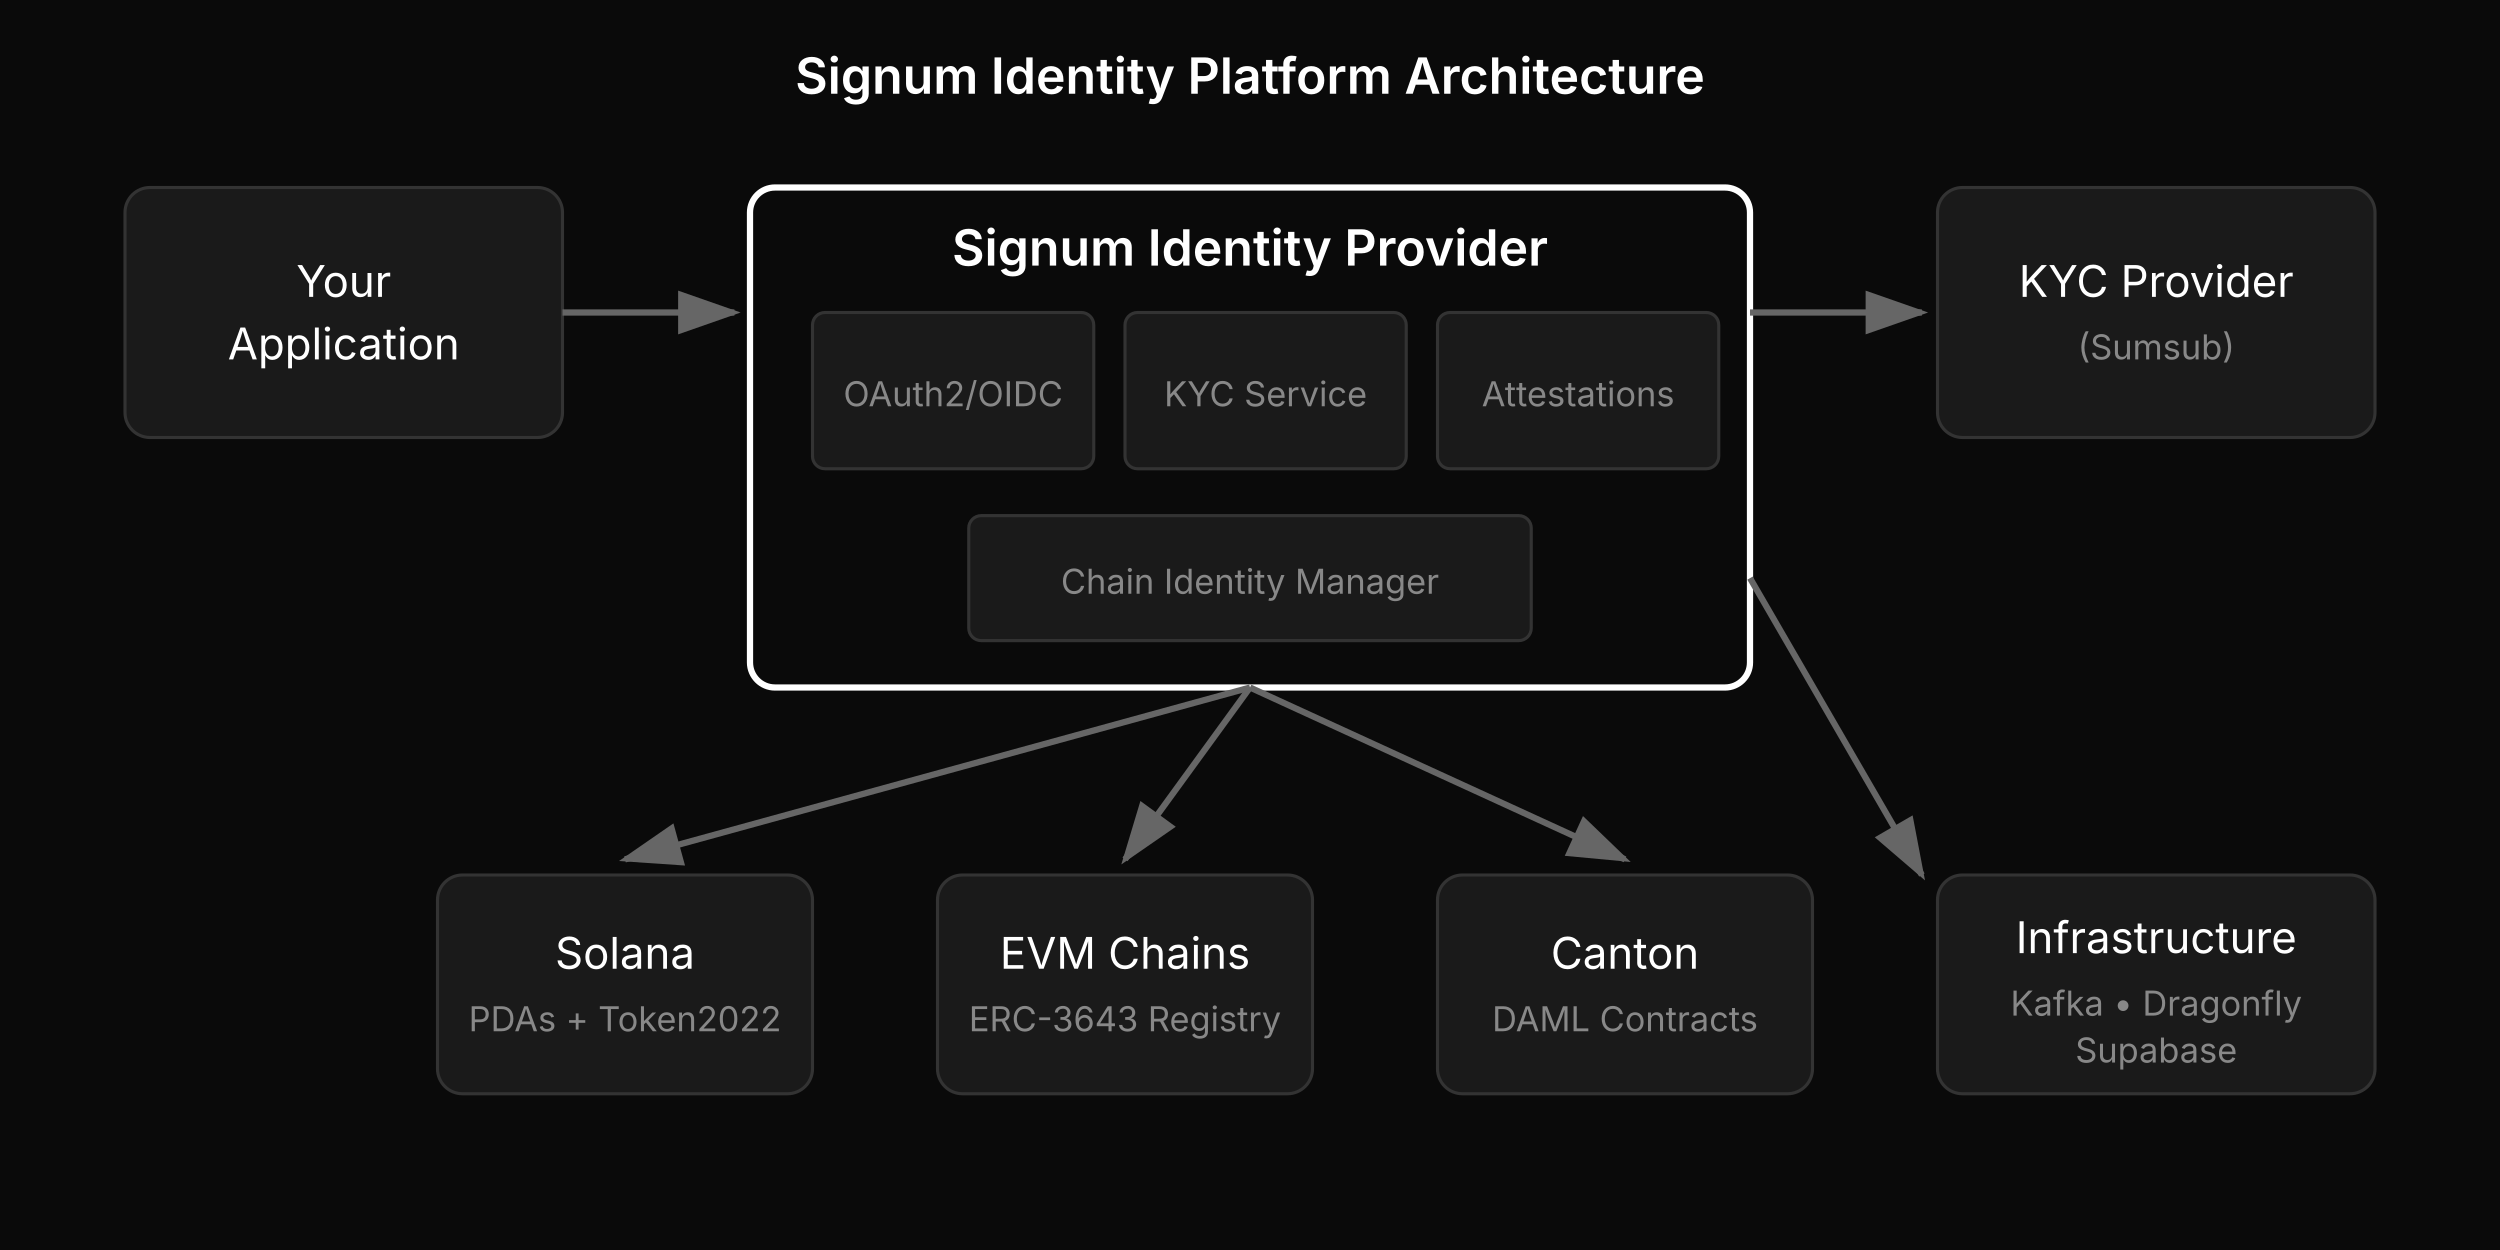
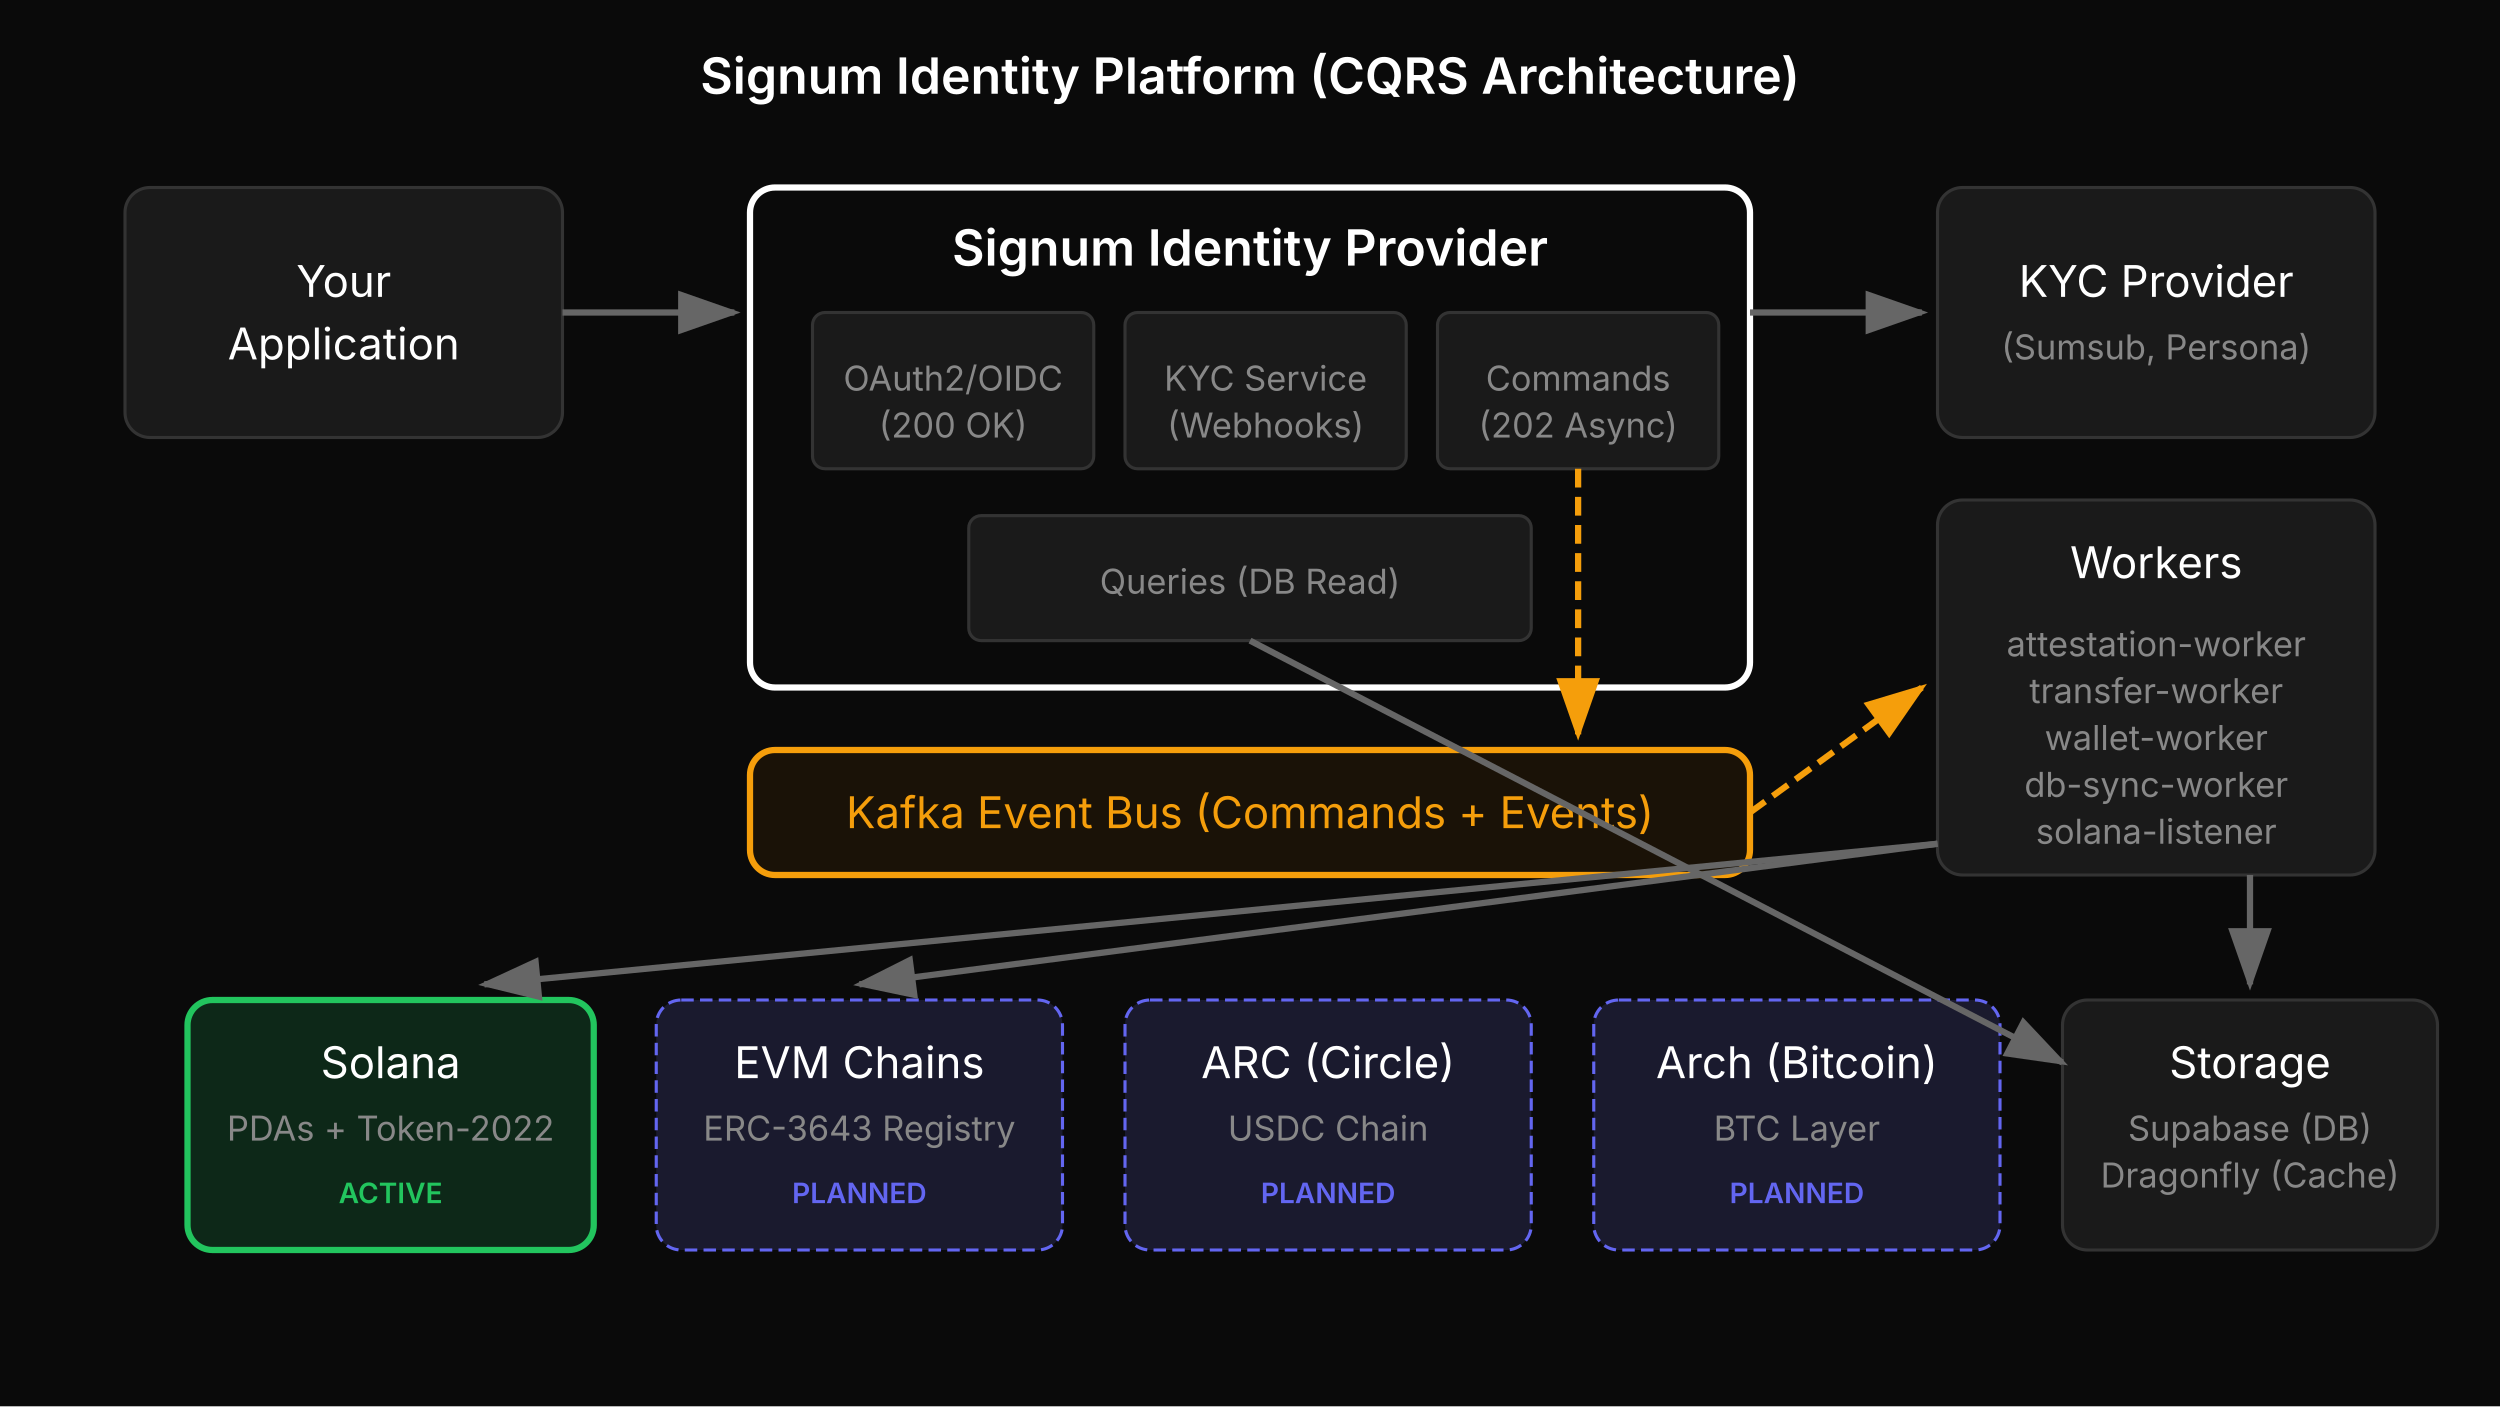
- <svg xmlns="http://www.w3.org/2000/svg" viewBox="0 0 800 400" fill="none">
+ <svg xmlns="http://www.w3.org/2000/svg" viewBox="0 0 800 450" fill="none">
  <style>
    .box { fill: #1a1a1a; stroke: #333; stroke-width: 1; }
    .box-highlight { fill: #0a0a0a; stroke: #fff; stroke-width: 2; }
+     .box-active { fill: #0d2818; stroke: #22c55e; stroke-width: 2; }
+     .box-planned { fill: #1a1a2e; stroke: #6366f1; stroke-width: 1; stroke-dasharray: 4,2; }
    .text { fill: #fff; font-family: Inter, system-ui, sans-serif; font-size: 14px; }
    .text-small { fill: #888; font-family: Inter, system-ui, sans-serif; font-size: 11px; }
    .text-title { fill: #fff; font-family: Inter, system-ui, sans-serif; font-size: 16px; font-weight: 600; }
+     .text-badge { fill: #22c55e; font-family: Inter, system-ui, sans-serif; font-size: 9px; font-weight: 600; }
+     .text-badge-planned { fill: #6366f1; font-family: Inter, system-ui, sans-serif; font-size: 9px; font-weight: 600; }
    .line { stroke: #444; stroke-width: 1; }
    .line-arrow { stroke: #666; stroke-width: 2; marker-end: url(#arrow); }
+     .line-kafka { stroke: #f59e0b; stroke-width: 2; stroke-dasharray: 6,3; marker-end: url(#arrow-kafka); }
  </style>
  <defs>
    <marker id="arrow" markerWidth="10" markerHeight="7" refX="9" refY="3.5" orient="auto">
      <polygon points="0 0, 10 3.5, 0 7" fill="#666" />
    </marker>
+     <marker id="arrow-kafka" markerWidth="10" markerHeight="7" refX="9" refY="3.5" orient="auto">
+       <polygon points="0 0, 10 3.5, 0 7" fill="#f59e0b" />
+     </marker>
  </defs>
-   <rect width="800" height="400" fill="#0a0a0a" />
-   <text x="400" y="30" class="text-title" text-anchor="middle">Signum Identity Platform Architecture</text>
+   <rect width="800" height="450" fill="#0a0a0a" />
+   <text x="400" y="30" class="text-title" text-anchor="middle">Signum Identity Platform (CQRS Architecture)</text>
  <rect x="40" y="60" width="140" height="80" rx="8" class="box" />
  <text x="110" y="95" class="text" text-anchor="middle">Your</text>
  <text x="110" y="115" class="text" text-anchor="middle">Application</text>
  <rect x="240" y="60" width="320" height="160" rx="8" class="box-highlight" />
  <text x="400" y="85" class="text-title" text-anchor="middle">Signum Identity Provider</text>
  <rect x="260" y="100" width="90" height="50" rx="4" class="box" />
-   <text x="305" y="130" class="text-small" text-anchor="middle">OAuth2/OIDC</text>
+   <text x="305" y="125" class="text-small" text-anchor="middle">OAuth2/OIDC</text>
+   <text x="305" y="140" class="text-small" text-anchor="middle">(200 OK)</text>
  <rect x="360" y="100" width="90" height="50" rx="4" class="box" />
-   <text x="405" y="130" class="text-small" text-anchor="middle">KYC Service</text>
+   <text x="405" y="125" class="text-small" text-anchor="middle">KYC Service</text>
+   <text x="405" y="140" class="text-small" text-anchor="middle">(Webhooks)</text>
  <rect x="460" y="100" width="90" height="50" rx="4" class="box" />
-   <text x="505" y="130" class="text-small" text-anchor="middle">Attestations</text>
+   <text x="505" y="125" class="text-small" text-anchor="middle">Commands</text>
+   <text x="505" y="140" class="text-small" text-anchor="middle">(202 Async)</text>
  <rect x="310" y="165" width="180" height="40" rx="4" class="box" />
-   <text x="400" y="190" class="text-small" text-anchor="middle">Chain Identity Manager</text>
+   <text x="400" y="190" class="text-small" text-anchor="middle">Queries (DB Read)</text>
  <rect x="620" y="60" width="140" height="80" rx="8" class="box" />
  <text x="690" y="95" class="text" text-anchor="middle">KYC Provider</text>
-   <text x="690" y="115" class="text-small" text-anchor="middle">(Sumsub)</text>
-   <rect x="140" y="280" width="120" height="70" rx="8" class="box" />
-   <text x="200" y="310" class="text" text-anchor="middle">Solana</text>
-   <text x="200" y="330" class="text-small" text-anchor="middle">PDAs + Token2022</text>
-   <rect x="300" y="280" width="120" height="70" rx="8" class="box" />
-   <text x="360" y="310" class="text" text-anchor="middle">EVM Chains</text>
-   <text x="360" y="330" class="text-small" text-anchor="middle">ERC-3643 Registry</text>
-   <rect x="460" y="280" width="120" height="70" rx="8" class="box" />
-   <text x="520" y="310" class="text" text-anchor="middle">Canton</text>
-   <text x="520" y="330" class="text-small" text-anchor="middle">DAML Contracts</text>
-   <rect x="620" y="280" width="140" height="70" rx="8" class="box" />
-   <text x="690" y="305" class="text" text-anchor="middle">Infrastructure</text>
-   <text x="690" y="325" class="text-small" text-anchor="middle">Kafka • Dragonfly</text>
-   <text x="690" y="340" class="text-small" text-anchor="middle">Supabase</text>
+   <text x="690" y="115" class="text-small" text-anchor="middle">(Sumsub, Persona)</text>
+   <rect x="240" y="240" width="320" height="40" rx="8" style="fill:#1a1207; stroke:#f59e0b; stroke-width:2;" />
+   <text x="400" y="265" class="text" text-anchor="middle" style="fill:#f59e0b;">Kafka Event Bus (Commands + Events)</text>
+   <rect x="620" y="160" width="140" height="120" rx="8" class="box" />
+   <text x="690" y="185" class="text" text-anchor="middle">Workers</text>
+   <text x="690" y="210" class="text-small" text-anchor="middle">attestation-worker</text>
+   <text x="690" y="225" class="text-small" text-anchor="middle">transfer-worker</text>
+   <text x="690" y="240" class="text-small" text-anchor="middle">wallet-worker</text>
+   <text x="690" y="255" class="text-small" text-anchor="middle">db-sync-worker</text>
+   <text x="690" y="270" class="text-small" text-anchor="middle">solana-listener</text>
+   <rect x="60" y="320" width="130" height="80" rx="8" class="box-active" />
+   <text x="125" y="345" class="text" text-anchor="middle">Solana</text>
+   <text x="125" y="365" class="text-small" text-anchor="middle">PDAs + Token-2022</text>
+   <text x="125" y="385" class="text-badge" text-anchor="middle">ACTIVE</text>
+   <rect x="210" y="320" width="130" height="80" rx="8" class="box-planned" />
+   <text x="275" y="345" class="text" text-anchor="middle">EVM Chains</text>
+   <text x="275" y="365" class="text-small" text-anchor="middle">ERC-3643 Registry</text>
+   <text x="275" y="385" class="text-badge-planned" text-anchor="middle">PLANNED</text>
+   <rect x="360" y="320" width="130" height="80" rx="8" class="box-planned" />
+   <text x="425" y="345" class="text" text-anchor="middle">ARC (Circle)</text>
+   <text x="425" y="365" class="text-small" text-anchor="middle">USDC Chain</text>
+   <text x="425" y="385" class="text-badge-planned" text-anchor="middle">PLANNED</text>
+   <rect x="510" y="320" width="130" height="80" rx="8" class="box-planned" />
+   <text x="575" y="345" class="text" text-anchor="middle">Arch (Bitcoin)</text>
+   <text x="575" y="365" class="text-small" text-anchor="middle">BTC Layer</text>
+   <text x="575" y="385" class="text-badge-planned" text-anchor="middle">PLANNED</text>
+   <rect x="660" y="320" width="120" height="80" rx="8" class="box" />
+   <text x="720" y="345" class="text" text-anchor="middle">Storage</text>
+   <text x="720" y="365" class="text-small" text-anchor="middle">Supabase (DB)</text>
+   <text x="720" y="380" class="text-small" text-anchor="middle">Dragonfly (Cache)</text>
  <line x1="180" y1="100" x2="235" y2="100" class="line-arrow" />
  <line x1="560" y1="100" x2="615" y2="100" class="line-arrow" />
-   <line x1="400" y1="220" x2="200" y2="275" class="line-arrow" />
-   <line x1="400" y1="220" x2="360" y2="275" class="line-arrow" />
-   <line x1="400" y1="220" x2="520" y2="275" class="line-arrow" />
-   <line x1="560" y1="185" x2="615" y2="280" class="line-arrow" />
+   <line x1="505" y1="150" x2="505" y2="235" class="line-kafka" />
+   <line x1="560" y1="260" x2="615" y2="220" class="line-kafka" />
+   <line x1="620" y1="270" x2="155" y2="315" class="line-arrow" />
+   <line x1="620" y1="270" x2="275" y2="315" class="line-arrow" />
+   <line x1="720" y1="280" x2="720" y2="315" class="line-arrow" />
+   <line x1="400" y1="205" x2="660" y2="340" class="line-arrow" />
</svg>
